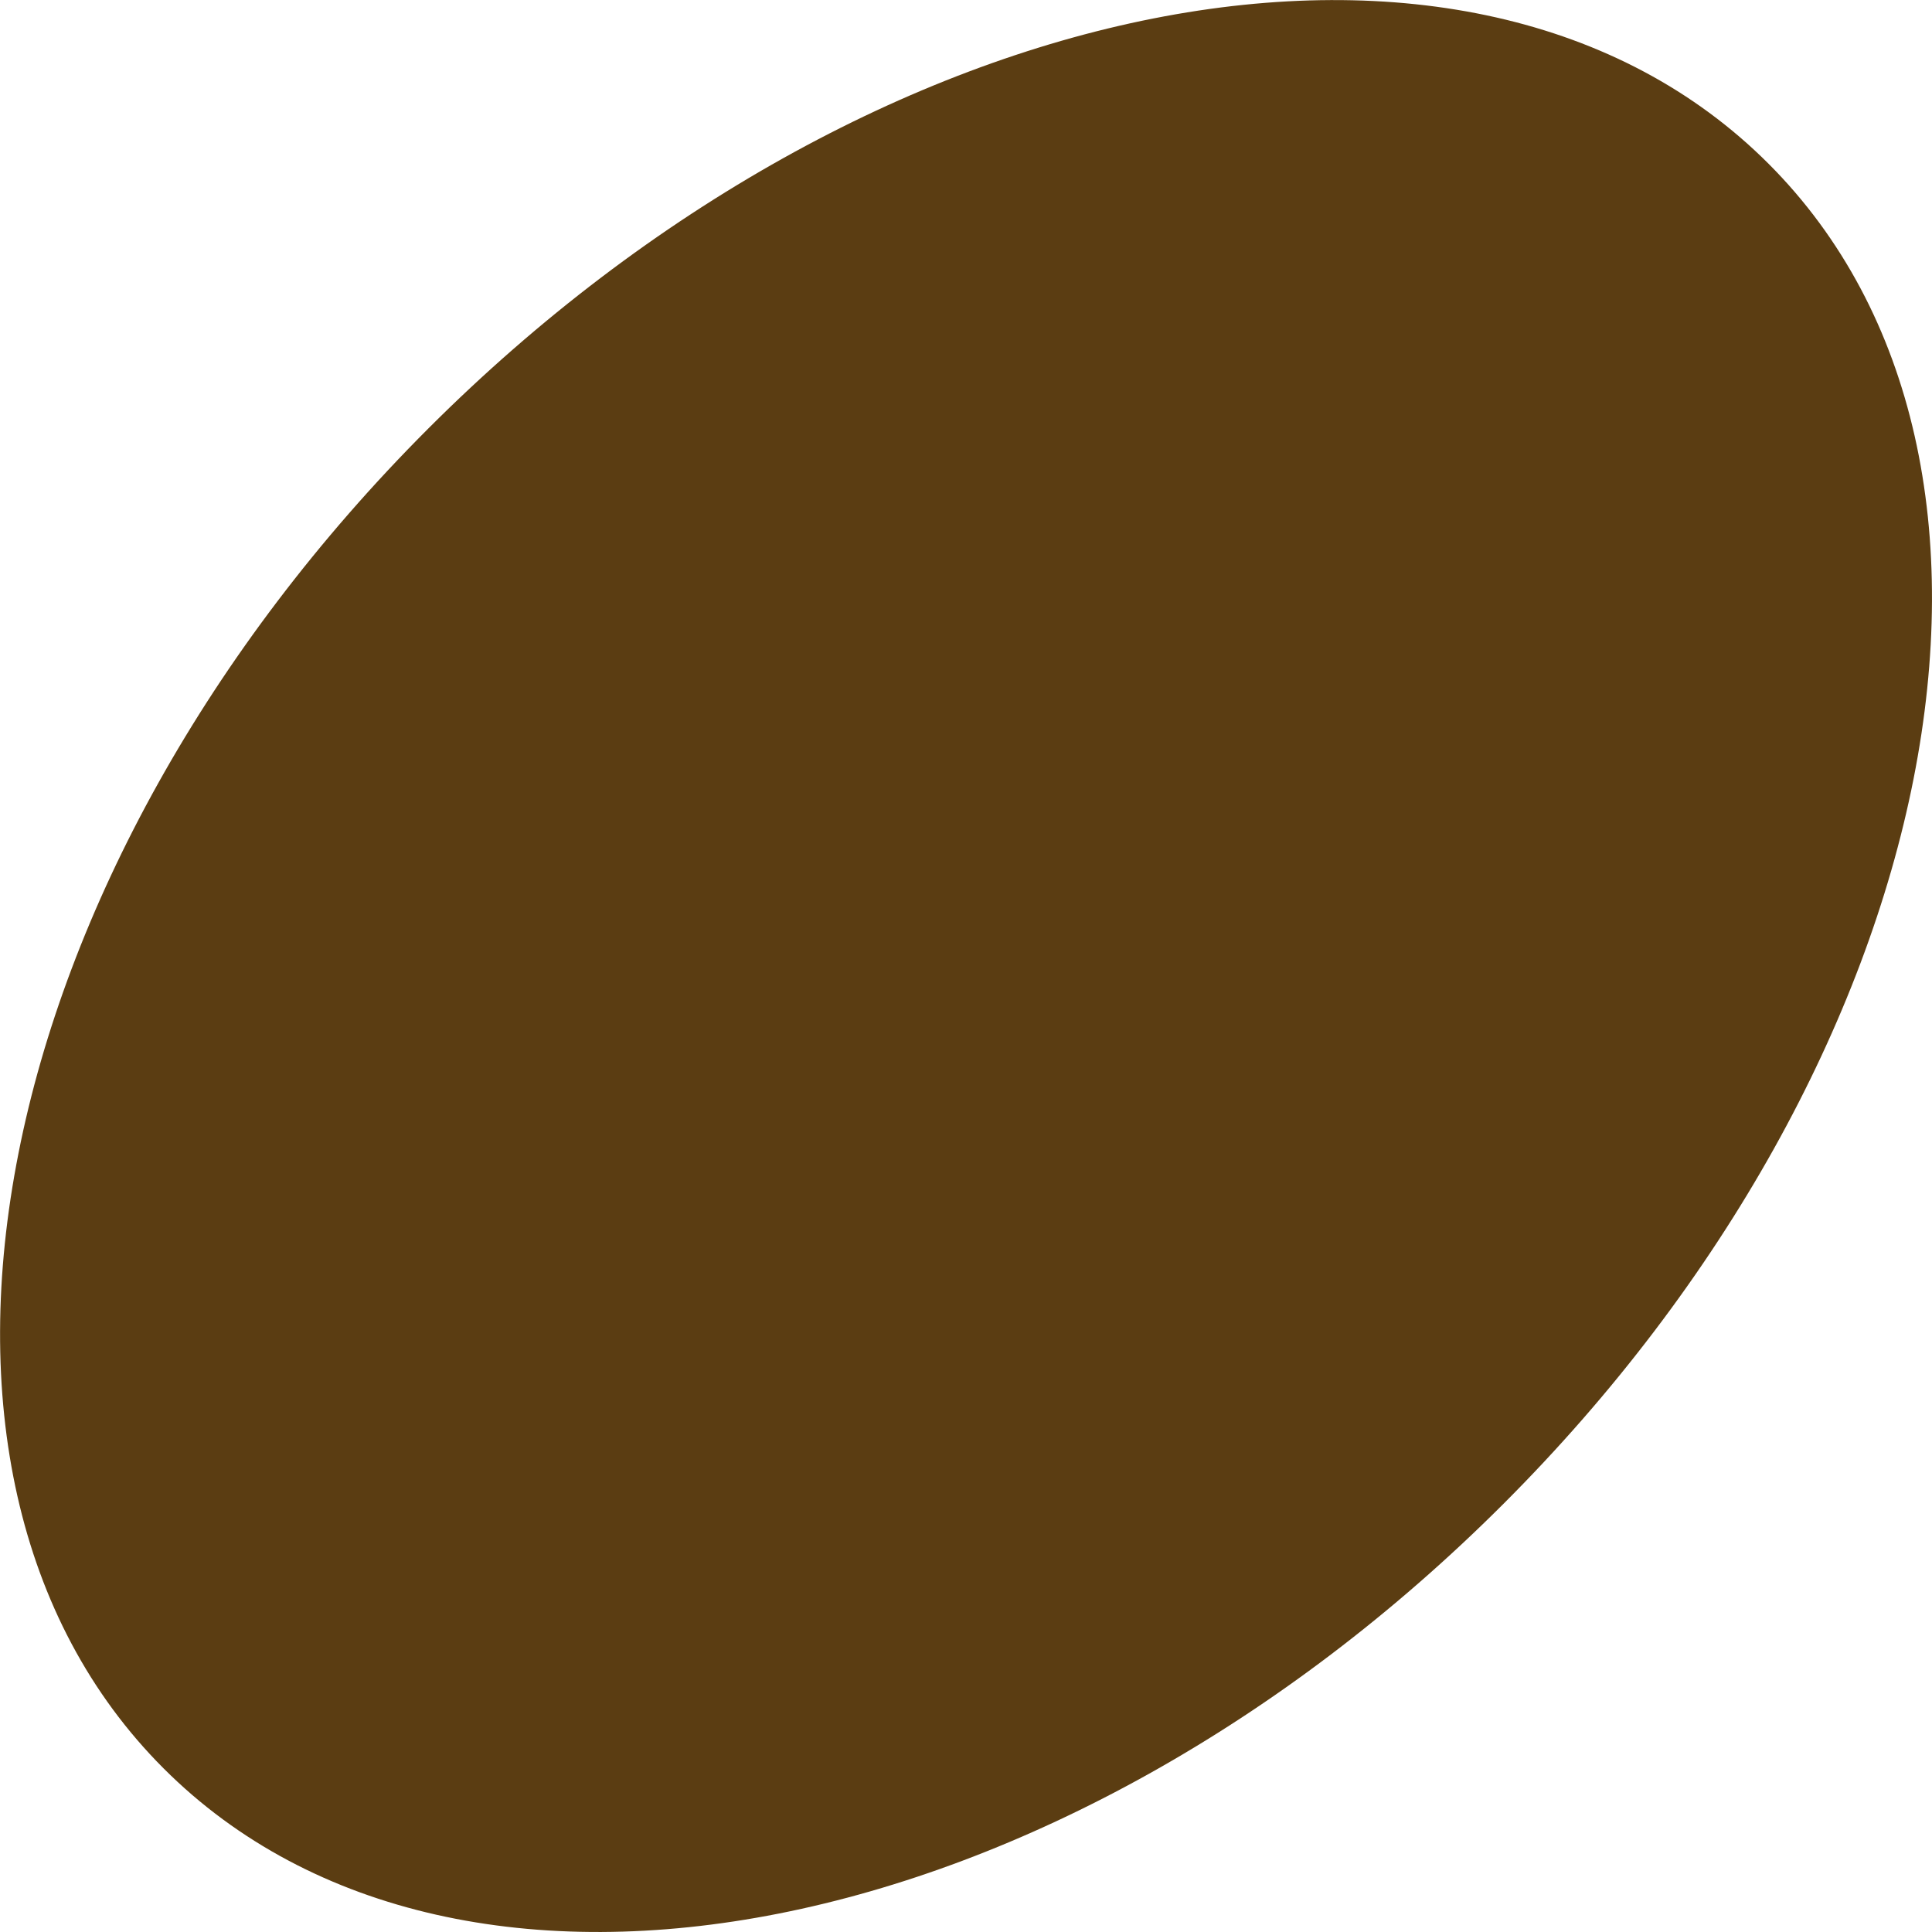
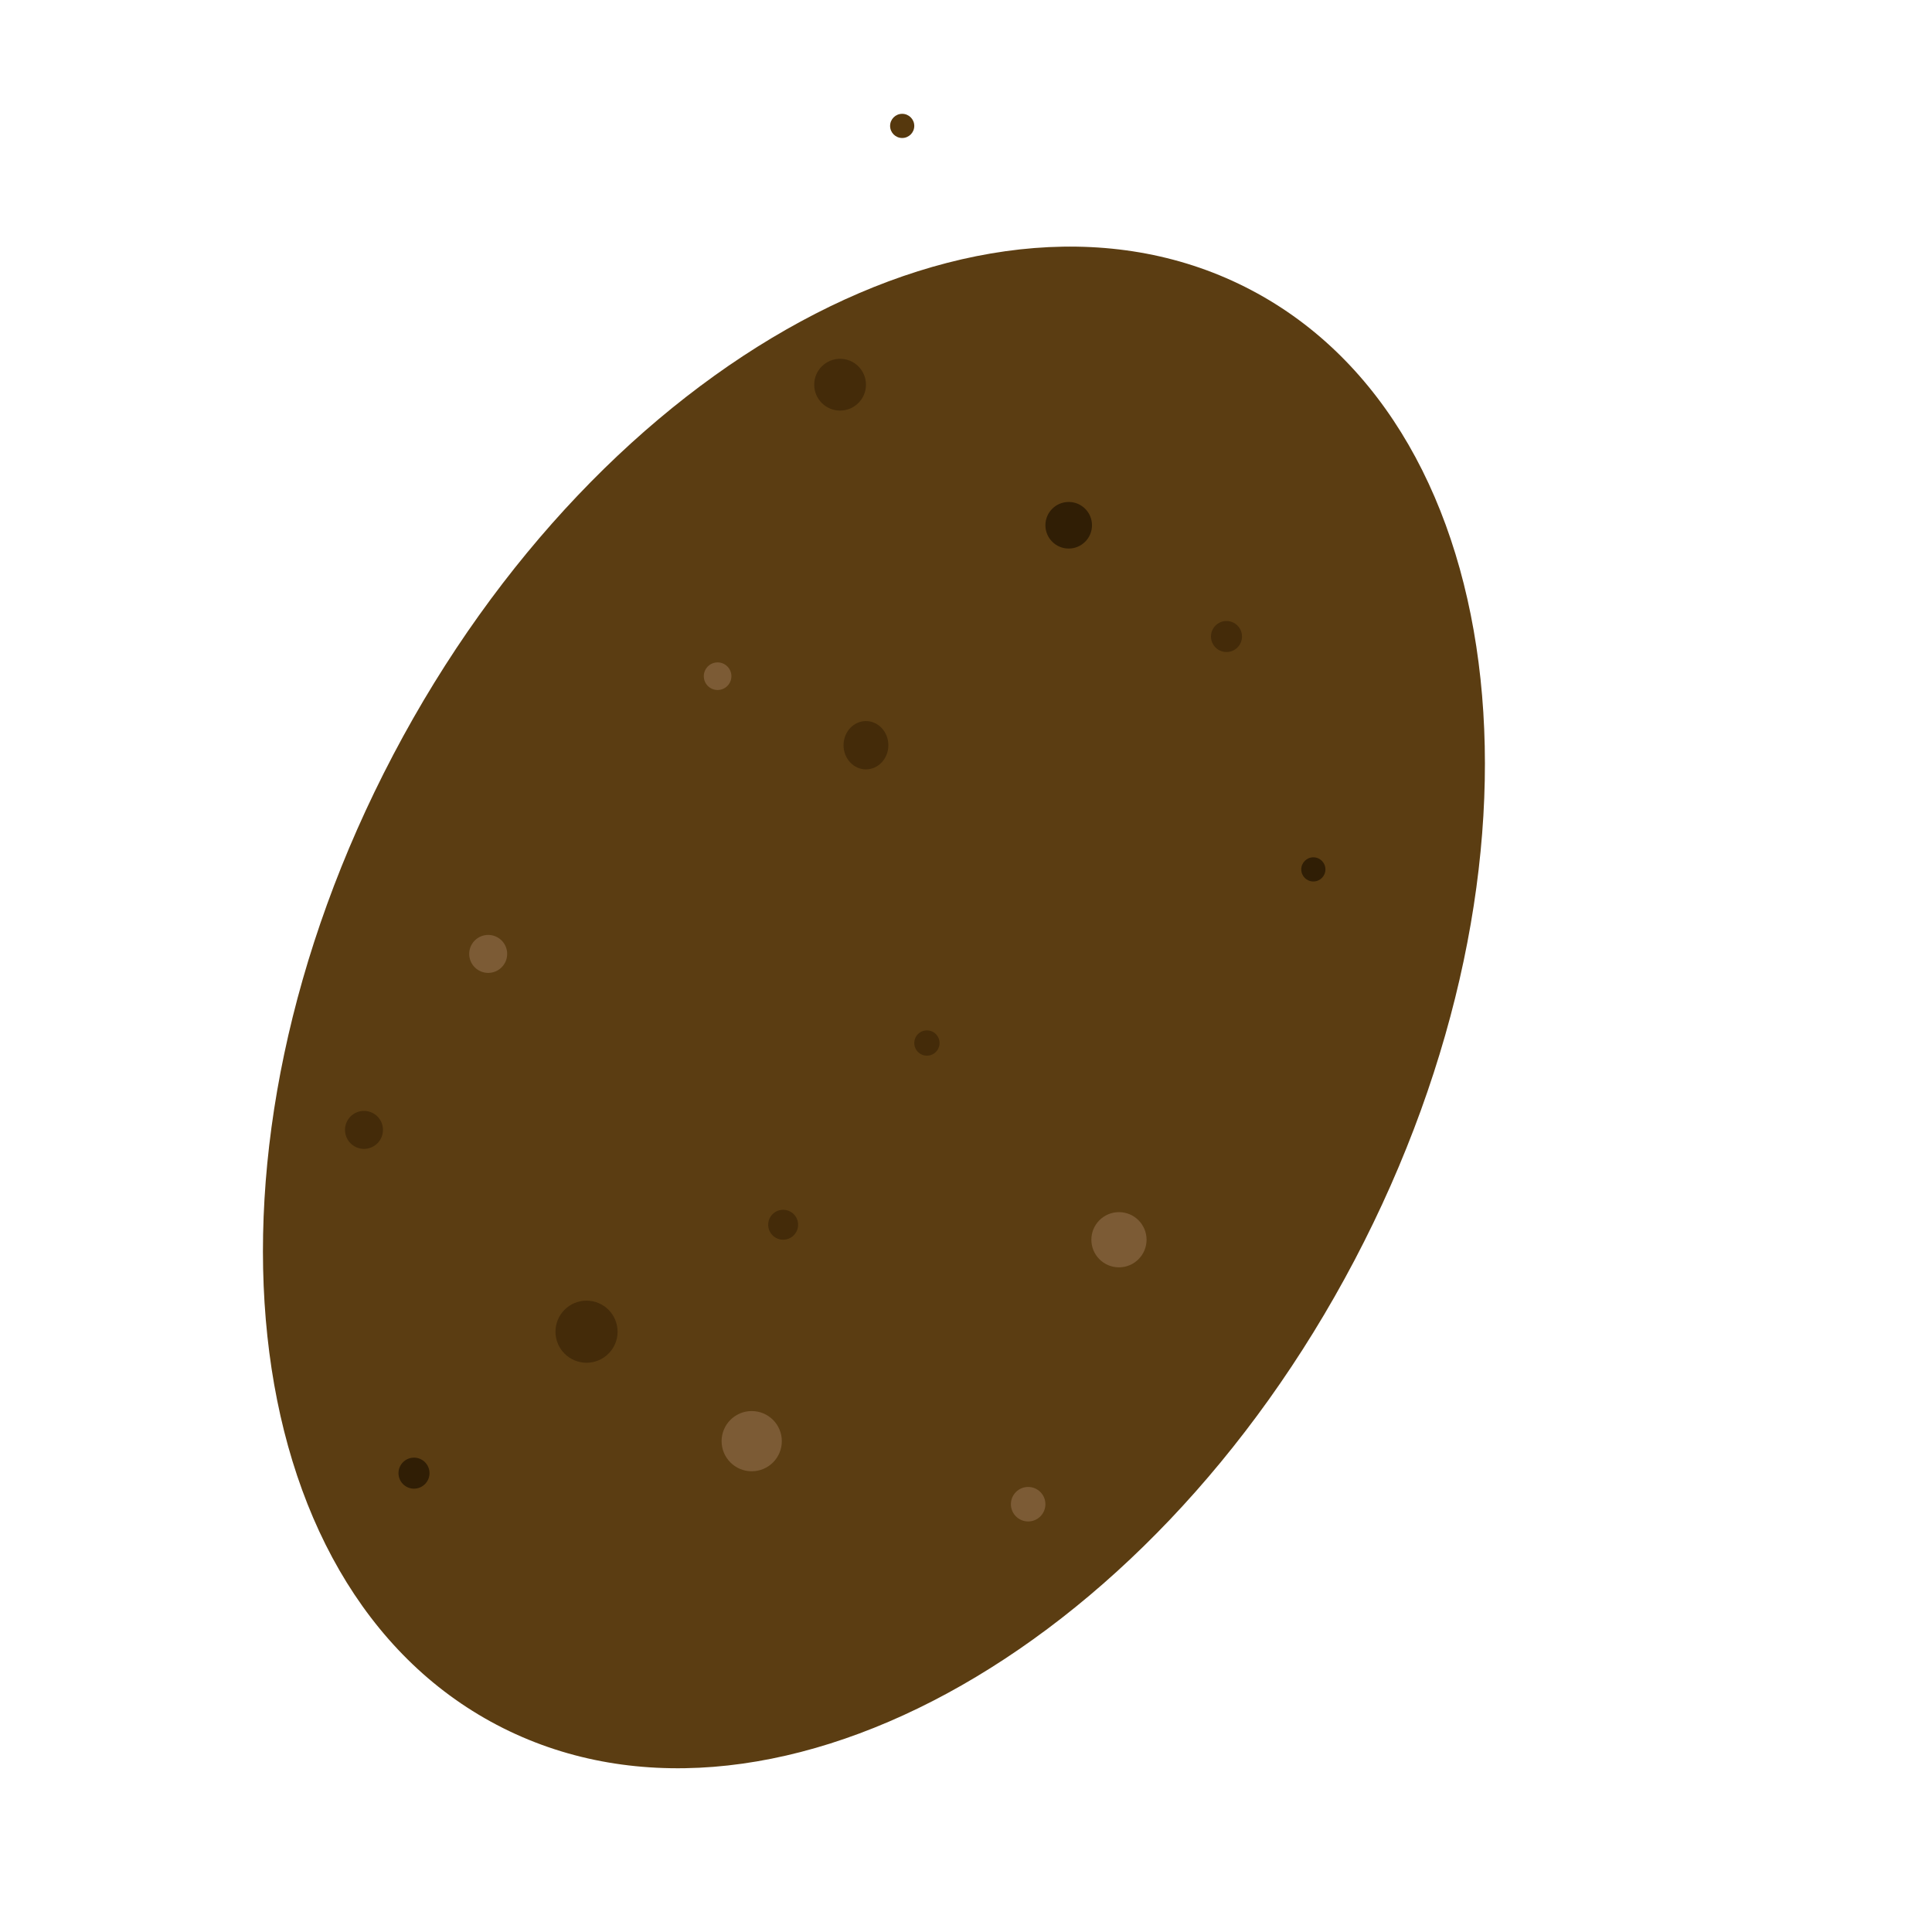
- <svg xmlns="http://www.w3.org/2000/svg" version="1.1" id="Layer_1" x="0px" y="0px" width="50px" height="50px" viewBox="0 0 50 50" enable-background="new 0 0 50 50" xml:space="preserve">
+ <svg xmlns="http://www.w3.org/2000/svg" version="1.1" id="Layer_1" x="0px" y="0px" width="70px" height="70px" viewBox="-10 -10 70 70" enable-background="new -10 -10 70 70" xml:space="preserve">
  <g>
-     <ellipse transform="matrix(0.7071 0.7071 -0.7071 0.7071 25.0015 -10.3549)" fill="#5B3D12" cx="25" cy="25.001" rx="19.677" ry="29.368" />
+     <ellipse transform="matrix(0.4653 -0.8851 0.8851 0.4653 -11.8731 33.3471)" fill="#5B3D12" cx="21.666" cy="26.501" rx="29.368" ry="19.676" />
  </g>
+   <circle fill="#7C5B35" cx="17.236" cy="42.216" r="1.091" />
+   <circle fill="#7C5B35" cx="7.688" cy="24.562" r="0.688" />
+   <circle fill="#7C5B35" cx="30.542" cy="34.918" r="1" />
+   <circle fill="#7C5B35" cx="27.252" cy="44.5" r="0.625" />
+   <circle fill="#7C5B35" cx="16" cy="14.5" r="0.5" />
+   <circle fill="#442B09" cx="20.438" cy="3.938" r="0.938" />
+   <circle fill="#442B09" cx="11.251" cy="38.25" r="1.125" />
+   <circle fill="#442B09" cx="3.188" cy="30.938" r="0.688" />
+   <ellipse fill="#442B09" cx="21.375" cy="17.001" rx="0.812" ry="0.875" />
+   <circle fill="#442B09" cx="34.438" cy="13.062" r="0.562" />
+   <circle fill="#56380D" cx="22.688" cy="-5.438" r="0.438" />
+   <circle fill="#301E05" cx="28.721" cy="9.031" r="0.844" />
+   <circle fill="#301E05" cx="5" cy="43.375" r="0.562" />
+   <circle fill="#301E05" cx="37.585" cy="21.5" r="0.438" />
+   <circle fill="#442B09" cx="23.584" cy="27.791" r="0.458" />
+   <circle fill="#442B09" cx="18.375" cy="34.375" r="0.542" />
</svg>
